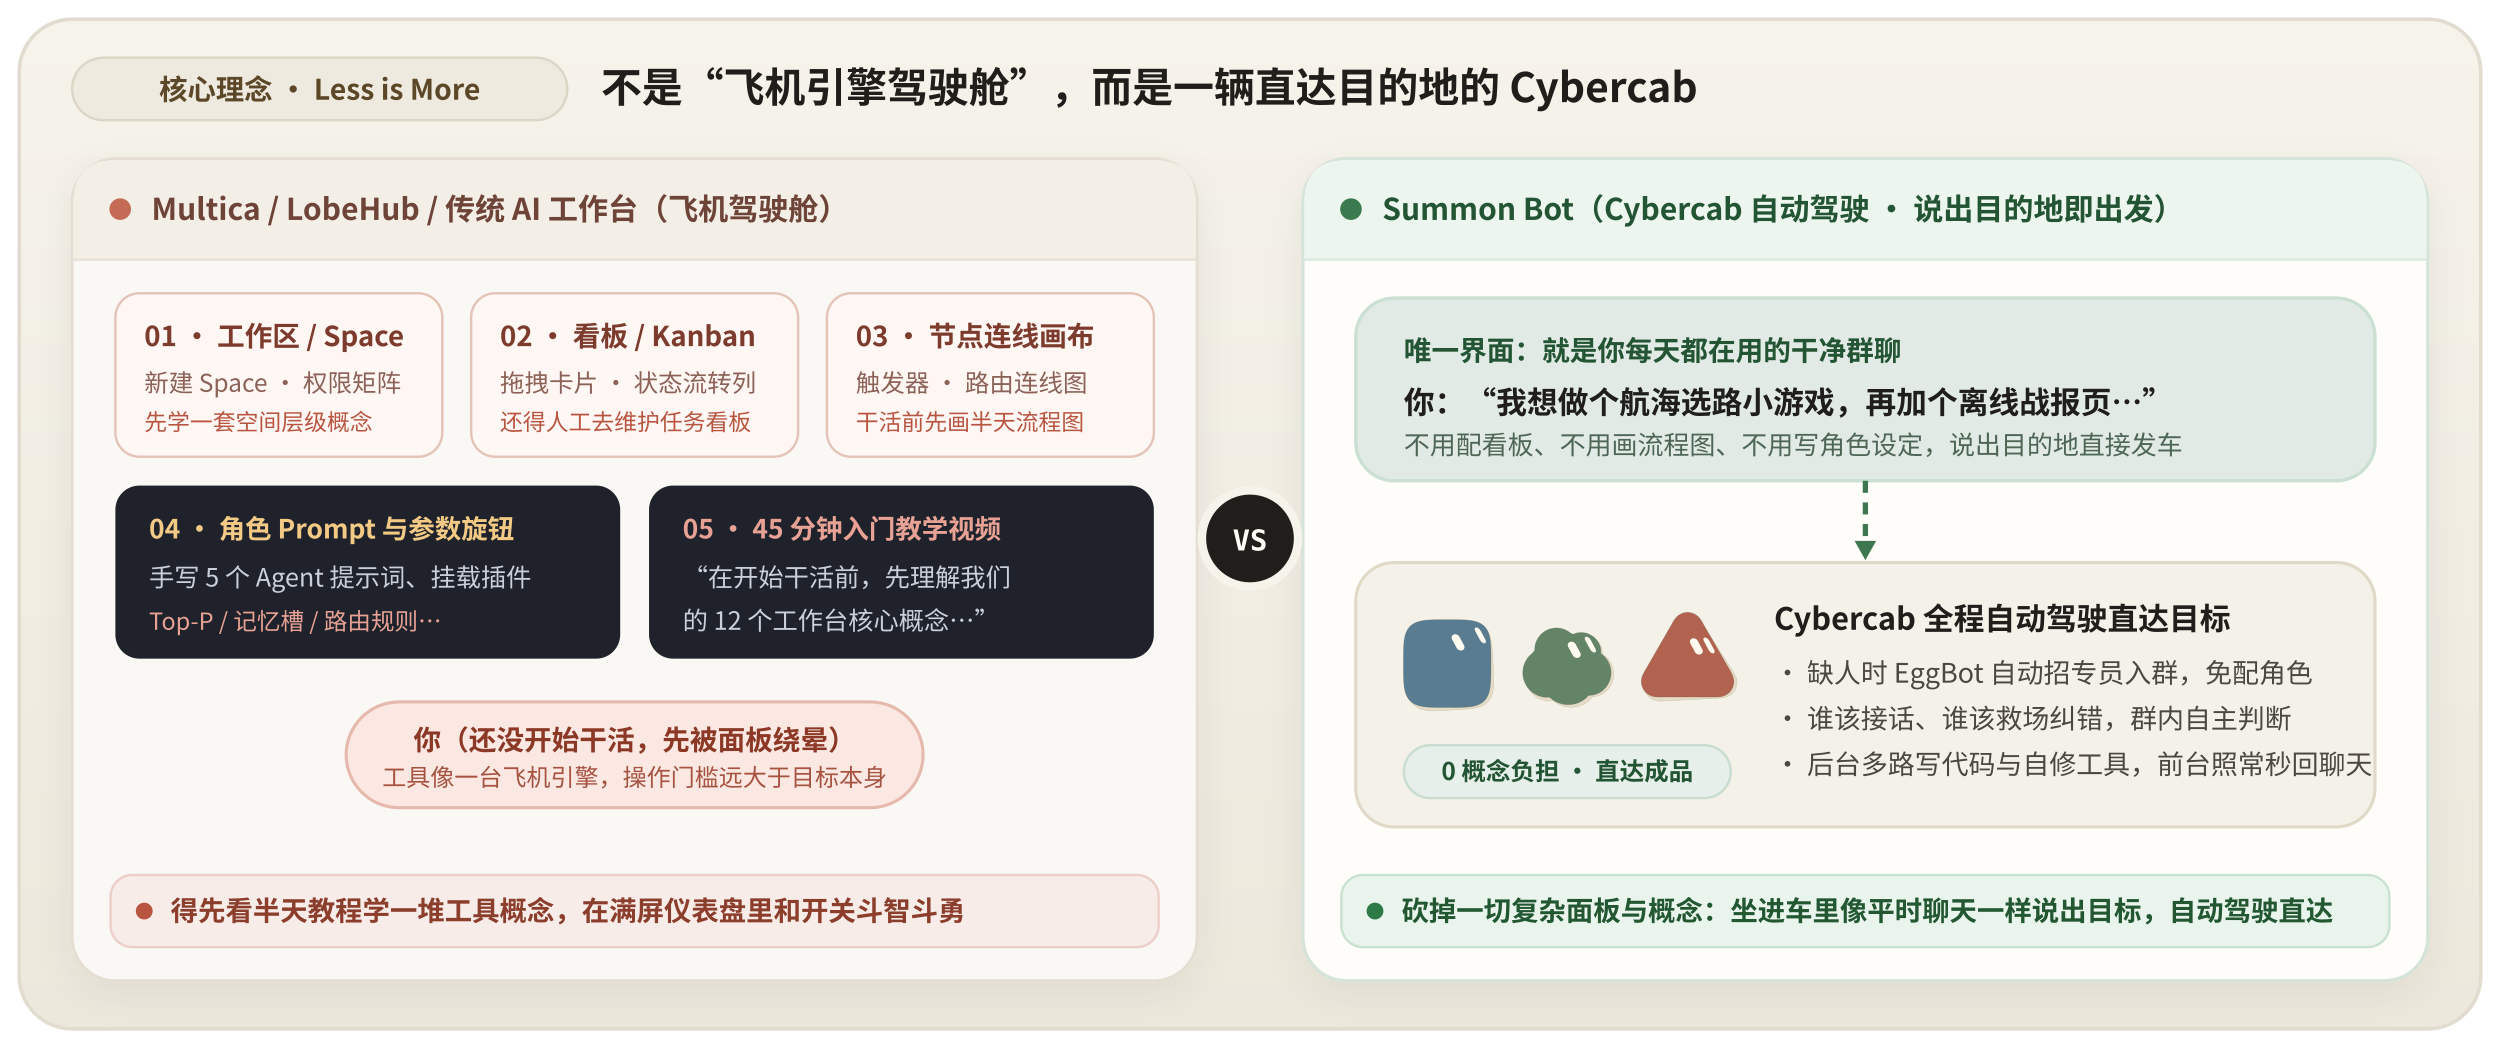
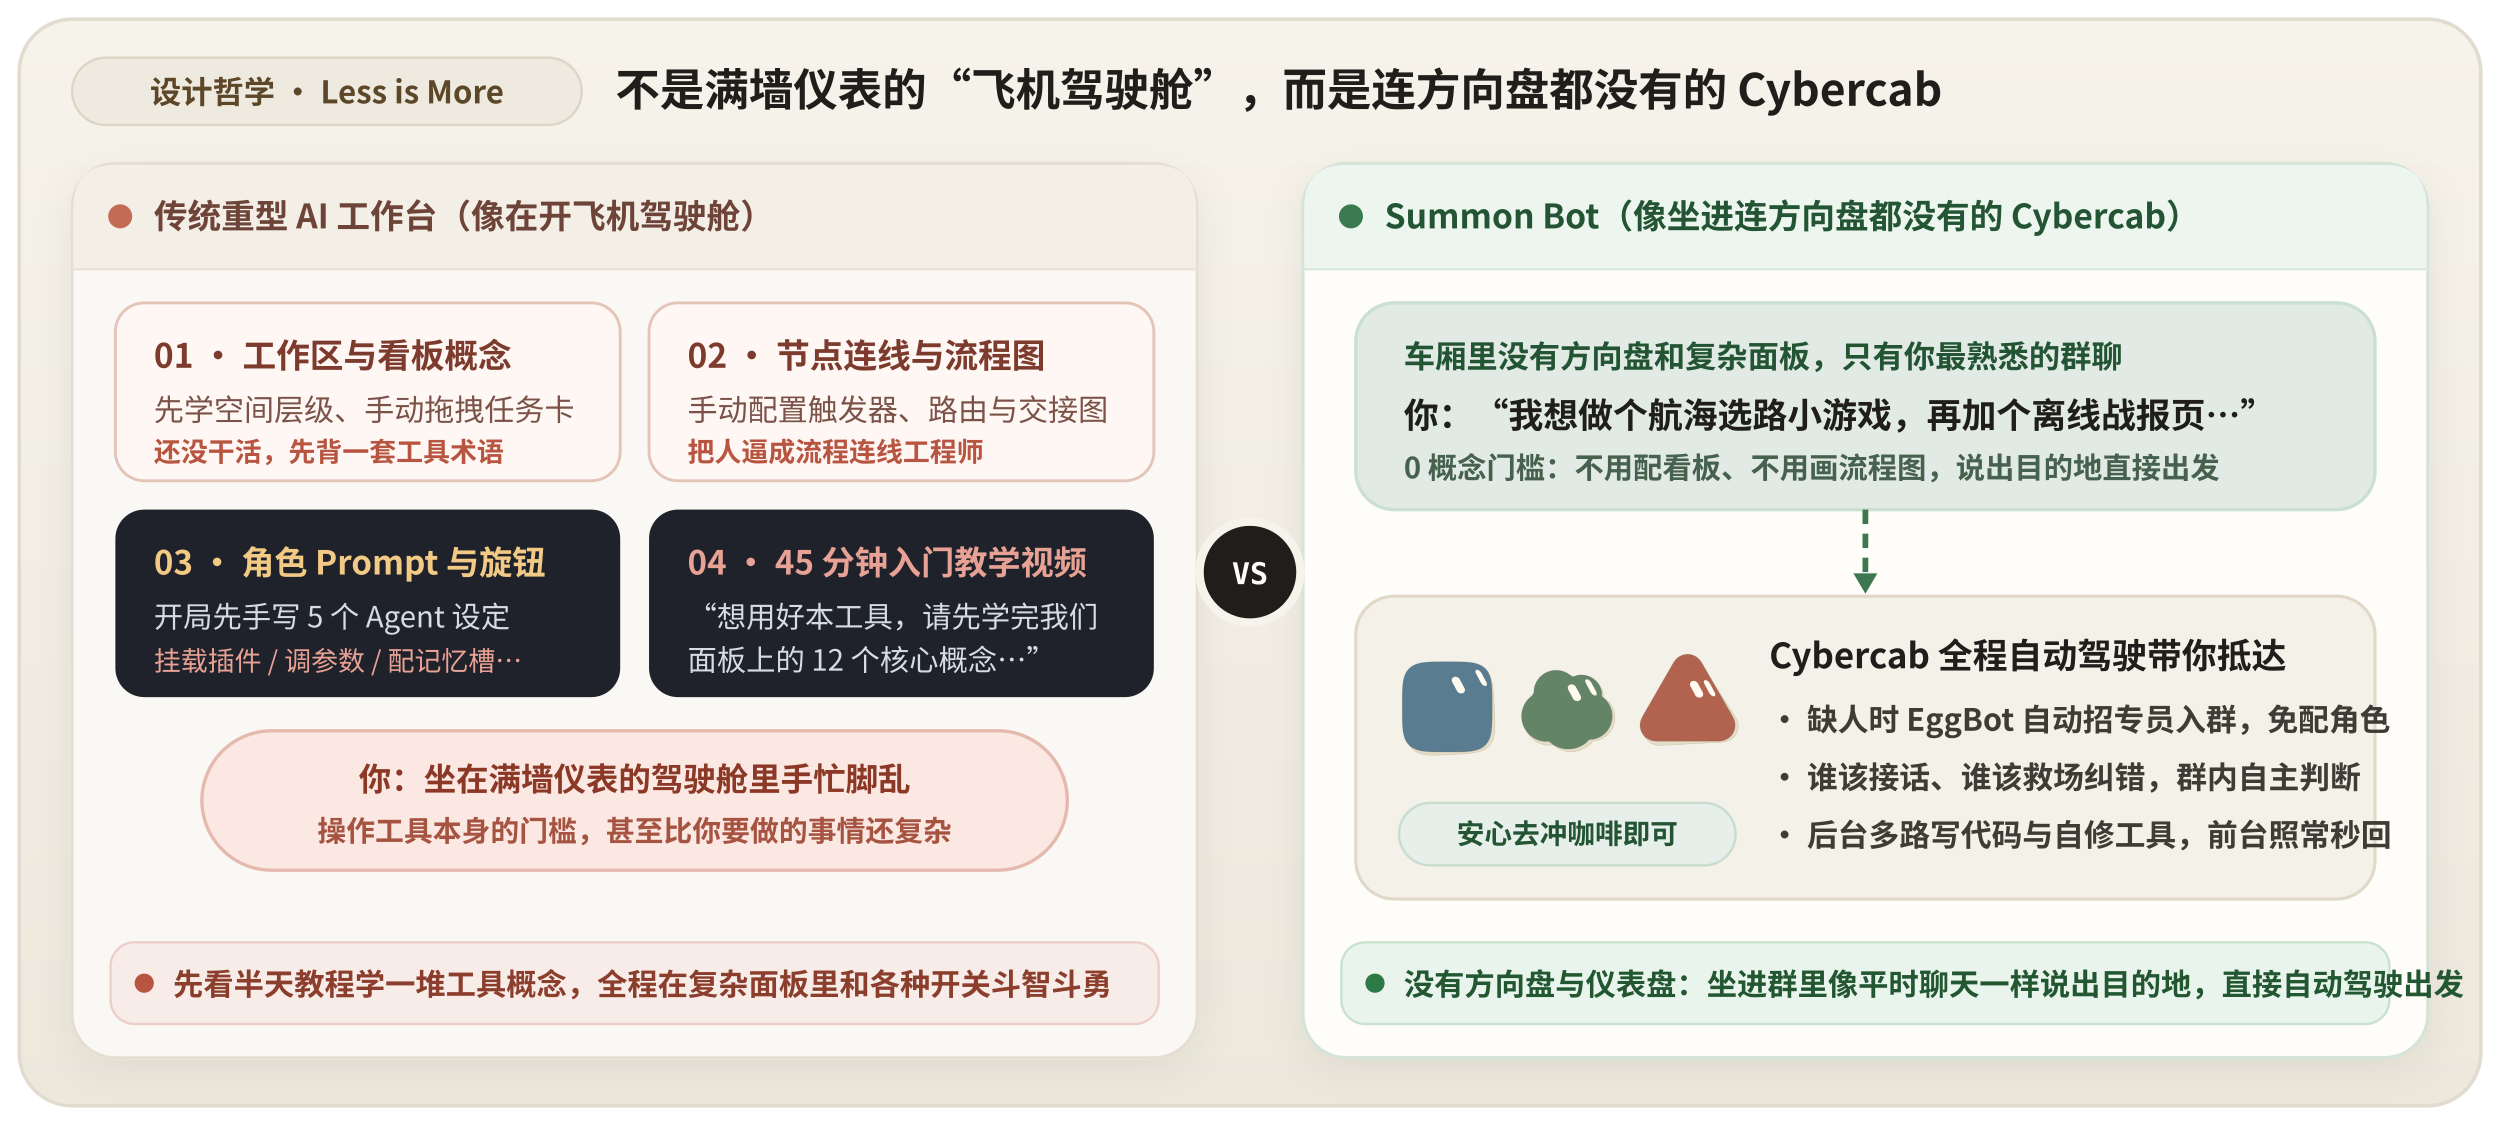
- <svg xmlns="http://www.w3.org/2000/svg" viewBox="0 0 1040 436" width="100%" height="100%" style="display:block">
+ <svg xmlns="http://www.w3.org/2000/svg" viewBox="0 0 1040 468" width="100%" height="100%" style="display:block">
  <defs>
    <style>
      .font { font-family: "PingFang SC", "Hiragino Sans GB", "Microsoft YaHei", "Noto Sans CJK SC", -apple-system, BlinkMacSystemFont, "Segoe UI", sans-serif; }
      .mono { font-family: "JetBrains Mono", "Cascadia Code", Consolas, monospace; }
-       .flow { stroke-dasharray: 5 4; animation: dash 12s linear infinite; }
+       .flow { stroke-dasharray: 6 4; animation: dash 12s linear infinite; }
      @keyframes dash { to { stroke-dashoffset: -90; } }
    </style>
    <linearGradient id="cmp-cybercab-zh-bg" x1="0" y1="0" x2="0" y2="1">
      <stop offset="0%" stop-color="#F6F3EB" />
      <stop offset="100%" stop-color="#EDE8DC" />
    </linearGradient>
    <filter id="cmp-cybercab-zh-shadow" x="-3%" y="-4%" width="106%" height="112%">
      <feDropShadow dx="0" dy="5" stdDeviation="8" flood-color="#221E17" flood-opacity="0.06" />
    </filter>
    <g id="cmp-cybercab-zh-av-lead">
      <path d="M96.09 0.28C96.09 3.44 96.09 6.57 96.09 9.76C96.08 12.95 96.09 16.14 96.06 19.42C96.04 22.7 96.02 26.01 95.93 29.43C95.85 32.84 95.77 36.34 95.53 39.91C95.29 43.49 95.05 47.18 94.51 50.87C93.97 54.56 93.37 58.4 92.31 62.05C91.25 65.69 89.97 69.43 88.17 72.74C86.37 76.04 84.13 79.23 81.5 81.87C78.87 84.51 75.68 86.76 72.39 88.57C69.1 90.38 65.37 91.66 61.74 92.72C58.11 93.78 54.28 94.39 50.6 94.93C46.92 95.47 43.24 95.72 39.67 95.96C36.11 96.19 32.63 96.27 29.23 96.36C25.82 96.45 22.52 96.46 19.25 96.49C15.98 96.51 12.8 96.51 9.62 96.51C6.45 96.52 3.33 96.51 0.18 96.51C-2.97 96.51 -6.09 96.52 -9.27 96.51C-12.45 96.51 -15.63 96.51 -18.89 96.49C-22.16 96.46 -25.47 96.45 -28.87 96.36C-32.27 96.27 -35.76 96.19 -39.32 95.96C-42.88 95.72 -46.57 95.47 -50.24 94.93C-53.92 94.39 -57.75 93.78 -61.38 92.72C-65.01 91.66 -68.74 90.38 -72.03 88.57C-75.33 86.76 -78.51 84.51 -81.14 81.87C-83.77 79.23 -86.01 76.04 -87.81 72.74C-89.61 69.43 -90.89 65.69 -91.95 62.05C-93.01 58.4 -93.62 54.56 -94.16 50.87C-94.69 47.18 -94.94 43.49 -95.18 39.91C-95.41 36.34 -95.49 32.84 -95.58 29.43C-95.67 26.01 -95.68 22.7 -95.7 19.42C-95.73 16.14 -95.72 12.95 -95.73 9.76C-95.73 6.57 -95.73 3.44 -95.73 0.28C-95.73 -2.88 -95.73 -6.01 -95.73 -9.2C-95.72 -12.39 -95.73 -15.58 -95.7 -18.85C-95.68 -22.13 -95.67 -25.45 -95.58 -28.86C-95.49 -32.28 -95.41 -35.77 -95.18 -39.35C-94.94 -42.92 -94.69 -46.62 -94.16 -50.31C-93.62 -54 -93.01 -57.84 -91.95 -61.48C-90.89 -65.13 -89.61 -68.87 -87.81 -72.17C-86.01 -75.48 -83.77 -78.67 -81.14 -81.31C-78.51 -83.95 -75.33 -86.2 -72.03 -88.01C-68.74 -89.81 -65.01 -91.1 -61.38 -92.16C-57.75 -93.22 -53.92 -93.83 -50.24 -94.37C-46.57 -94.91 -42.88 -95.15 -39.32 -95.39C-35.76 -95.63 -32.27 -95.71 -28.87 -95.8C-25.47 -95.89 -22.16 -95.9 -18.89 -95.92C-15.63 -95.95 -12.45 -95.94 -9.27 -95.95C-6.09 -95.95 -2.97 -95.95 0.18 -95.95C3.33 -95.95 6.45 -95.95 9.62 -95.95C12.8 -95.94 15.98 -95.95 19.25 -95.92C22.52 -95.9 25.82 -95.89 29.23 -95.8C32.63 -95.71 36.11 -95.63 39.67 -95.39C43.24 -95.15 46.92 -94.91 50.6 -94.37C54.28 -93.83 58.11 -93.22 61.74 -92.16C65.37 -91.1 69.1 -89.81 72.39 -88.01C75.68 -86.2 78.87 -83.95 81.5 -81.31C84.13 -78.67 86.37 -75.48 88.17 -72.17C89.97 -68.87 91.25 -65.13 92.31 -61.48C93.37 -57.84 93.97 -54 94.51 -50.31C95.05 -46.62 95.29 -42.92 95.53 -39.35C95.77 -35.77 95.85 -32.28 95.93 -28.86C96.02 -25.45 96.04 -22.13 96.06 -18.85C96.09 -15.58 96.08 -12.39 96.09 -9.2C96.09 -6.01 96.09 -2.88 96.09 0.28Z" transform="translate(4.5 5.5) rotate(-3)" fill="#E6DDC8" stroke="#CFC4AB" stroke-width="1.2" />
      <path d="M96.09 0.28C96.09 3.44 96.09 6.57 96.09 9.76C96.08 12.95 96.09 16.14 96.06 19.42C96.04 22.7 96.02 26.01 95.93 29.43C95.85 32.84 95.77 36.34 95.53 39.91C95.29 43.49 95.05 47.18 94.51 50.87C93.97 54.56 93.37 58.4 92.31 62.05C91.25 65.69 89.97 69.43 88.17 72.74C86.37 76.04 84.13 79.23 81.5 81.87C78.87 84.51 75.68 86.76 72.39 88.57C69.1 90.38 65.37 91.66 61.74 92.72C58.11 93.78 54.28 94.39 50.6 94.93C46.92 95.47 43.24 95.72 39.67 95.96C36.11 96.19 32.63 96.27 29.23 96.36C25.82 96.45 22.52 96.46 19.25 96.49C15.98 96.51 12.8 96.51 9.62 96.51C6.45 96.52 3.33 96.51 0.18 96.51C-2.97 96.51 -6.09 96.52 -9.27 96.51C-12.45 96.51 -15.63 96.51 -18.89 96.49C-22.16 96.46 -25.47 96.45 -28.87 96.36C-32.27 96.27 -35.76 96.19 -39.32 95.96C-42.88 95.72 -46.57 95.47 -50.24 94.93C-53.92 94.39 -57.75 93.78 -61.38 92.72C-65.01 91.66 -68.74 90.38 -72.03 88.57C-75.33 86.76 -78.51 84.51 -81.14 81.87C-83.77 79.23 -86.01 76.04 -87.81 72.74C-89.61 69.43 -90.89 65.69 -91.95 62.05C-93.01 58.4 -93.62 54.56 -94.16 50.87C-94.69 47.18 -94.94 43.49 -95.18 39.91C-95.41 36.34 -95.49 32.84 -95.58 29.43C-95.67 26.01 -95.68 22.7 -95.7 19.42C-95.73 16.14 -95.72 12.95 -95.73 9.76C-95.73 6.57 -95.73 3.44 -95.73 0.28C-95.73 -2.88 -95.73 -6.01 -95.73 -9.2C-95.72 -12.39 -95.73 -15.58 -95.7 -18.85C-95.68 -22.13 -95.67 -25.45 -95.58 -28.86C-95.49 -32.28 -95.41 -35.77 -95.18 -39.35C-94.94 -42.92 -94.69 -46.62 -94.16 -50.31C-93.62 -54 -93.01 -57.84 -91.95 -61.48C-90.89 -65.13 -89.61 -68.87 -87.81 -72.17C-86.01 -75.48 -83.77 -78.67 -81.14 -81.31C-78.51 -83.95 -75.33 -86.2 -72.03 -88.01C-68.74 -89.81 -65.01 -91.1 -61.38 -92.16C-57.75 -93.22 -53.92 -93.83 -50.24 -94.37C-46.57 -94.91 -42.88 -95.15 -39.32 -95.39C-35.76 -95.63 -32.27 -95.71 -28.87 -95.8C-25.47 -95.89 -22.16 -95.9 -18.89 -95.92C-15.63 -95.95 -12.45 -95.94 -9.27 -95.95C-6.09 -95.95 -2.97 -95.95 0.18 -95.95C3.33 -95.95 6.45 -95.95 9.62 -95.95C12.8 -95.94 15.98 -95.95 19.25 -95.92C22.52 -95.9 25.82 -95.89 29.23 -95.8C32.63 -95.71 36.11 -95.63 39.67 -95.39C43.24 -95.15 46.92 -94.91 50.6 -94.37C54.28 -93.83 58.11 -93.22 61.74 -92.16C65.37 -91.1 69.1 -89.81 72.39 -88.01C75.68 -86.2 78.87 -83.95 81.5 -81.31C84.13 -78.67 86.37 -75.48 88.17 -72.17C89.97 -68.87 91.25 -65.13 92.31 -61.48C93.37 -57.84 93.97 -54 94.51 -50.31C95.05 -46.62 95.29 -42.92 95.53 -39.35C95.77 -35.77 95.85 -32.28 95.93 -28.86C96.02 -25.45 96.04 -22.13 96.06 -18.85C96.09 -15.58 96.08 -12.39 96.09 -9.2C96.09 -6.01 96.09 -2.88 96.09 0.28Z" fill="#597C91" stroke="#414A3C" stroke-width="1.6" stroke-opacity="0.22" />
      <path d="M-9.3 -11.3A9.3 9.3 0 0 1 0 -20.6L0 -20.6A9.3 9.3 0 0 1 9.3 -11.3L9.3 11.3A9.3 9.3 0 0 1 0 20.6L0 20.6A9.3 9.3 0 0 1 -9.3 11.3Z" transform="matrix(0.86,-0.32,0.45,0.84,23.94,-46.19)" fill="#FFFBF0" opacity="1" />
      <path d="M-9.3 -11.3A9.3 9.3 0 0 1 0 -20.6L0 -20.6A9.3 9.3 0 0 1 9.3 -11.3L9.3 11.3A9.3 9.3 0 0 1 0 20.6L0 20.6A9.3 9.3 0 0 1 -9.3 11.3Z" transform="matrix(0.63,-0.05,0.45,0.84,72.7,-61.51)" fill="#FFFBF0" opacity="1" />
    </g>
    <g id="cmp-cybercab-zh-av-ui">
      <path d="M91.75 0.27C93.05 3.26 94.07 6.43 94.76 9.62C95.46 12.81 95.84 16.12 95.9 19.39C95.96 22.65 95.69 25.97 95.12 29.18C94.54 32.39 93.63 35.6 92.44 38.64C91.25 41.67 89.73 44.64 87.97 47.39C86.22 50.13 84.15 52.75 81.89 55.09C79.64 57.43 77.1 59.6 74.43 61.45C71.76 63.31 68.85 64.93 65.87 66.23C62.89 67.52 59.72 68.55 56.54 69.23C53.37 69.92 49.46 69.17 46.81 70.35C44.16 71.53 42.85 74.46 40.65 76.3C38.46 78.15 36.1 79.87 33.64 81.4C31.18 82.92 28.58 84.29 25.91 85.45C23.24 86.61 20.44 87.58 17.62 88.34C14.8 89.1 11.88 89.66 8.97 89.99C6.06 90.32 3.1 90.44 0.17 90.35C-2.75 90.25 -5.7 89.93 -8.57 89.4C-11.44 88.88 -14.3 88.13 -17.05 87.2C-19.8 86.26 -22.5 85.11 -25.07 83.8C-27.63 82.48 -30.09 80.92 -32.44 79.31C-34.79 77.71 -36.42 75.04 -39.17 74.17C-41.93 73.3 -45.72 74.42 -48.97 74.1C-52.21 73.78 -55.5 73.15 -58.66 72.24C-61.81 71.32 -64.94 70.09 -67.89 68.6C-70.84 67.11 -73.7 65.32 -76.34 63.31C-78.97 61.29 -81.46 58.99 -83.68 56.52C-85.9 54.05 -87.93 51.32 -89.66 48.48C-91.4 45.63 -92.89 42.57 -94.06 39.46C-95.24 36.34 -96.14 33.06 -96.73 29.78C-97.31 26.5 -97.59 23.11 -97.56 19.78C-97.53 16.46 -97.18 13.08 -96.54 9.83C-95.91 6.58 -94.95 3.33 -93.73 0.27C-92.51 -2.8 -90.99 -5.8 -89.24 -8.57C-87.5 -11.35 -85.47 -14 -83.27 -16.4C-81.07 -18.79 -77.98 -20.74 -76.04 -22.94C-74.1 -25.14 -72.48 -27.1 -71.63 -29.59C-70.78 -32.08 -71.41 -35.16 -70.94 -37.9C-70.47 -40.63 -69.76 -43.38 -68.82 -46.01C-67.87 -48.64 -66.68 -51.24 -65.29 -53.67C-63.9 -56.11 -62.27 -58.46 -60.47 -60.62C-58.67 -62.77 -56.65 -64.81 -54.5 -66.61C-52.35 -68.42 -50 -70.07 -47.57 -71.47C-45.14 -72.87 -42.54 -74.07 -39.91 -75.01C-37.27 -75.96 -34.52 -76.68 -31.77 -77.15C-29.02 -77.62 -26.2 -77.85 -23.42 -77.83C-20.65 -77.81 -17.85 -77.54 -15.15 -77.04C-12.44 -76.55 -9.75 -75.8 -7.2 -74.86C-4.65 -73.92 -2.15 -72.73 0.17 -71.39C2.5 -70.05 4.62 -67.98 6.75 -66.8C8.88 -65.62 10.69 -64.34 12.97 -64.33C15.25 -64.31 17.87 -66.16 20.41 -66.73C22.96 -67.31 25.62 -67.67 28.24 -67.78C30.87 -67.89 33.57 -67.76 36.19 -67.39C38.81 -67.02 41.45 -66.4 43.98 -65.55C46.5 -64.71 48.99 -63.61 51.33 -62.31C53.66 -61.02 55.92 -59.48 57.98 -57.77C60.04 -56.07 61.98 -54.14 63.7 -52.08C65.42 -50.02 66.98 -47.77 68.29 -45.43C69.61 -43.1 70.73 -40.6 71.59 -38.06C72.46 -35.53 73.1 -32.87 73.49 -30.23C73.89 -27.58 72.76 -24.6 73.94 -22.2C75.13 -19.79 78.43 -18.11 80.6 -15.8C82.78 -13.48 85.11 -10.99 86.97 -8.32C88.82 -5.64 90.45 -2.72 91.75 0.27Z" transform="translate(4.5 5.5) rotate(-3)" fill="#E6DDC8" stroke="#CFC4AB" stroke-width="1.2" />
      <path d="M91.75 0.27C93.05 3.26 94.07 6.43 94.76 9.62C95.46 12.81 95.84 16.12 95.9 19.39C95.96 22.65 95.69 25.97 95.12 29.18C94.54 32.39 93.63 35.6 92.44 38.64C91.25 41.67 89.73 44.64 87.97 47.39C86.22 50.13 84.15 52.75 81.89 55.09C79.64 57.43 77.1 59.6 74.43 61.45C71.76 63.31 68.85 64.93 65.87 66.23C62.89 67.52 59.72 68.55 56.54 69.23C53.37 69.92 49.46 69.17 46.81 70.35C44.16 71.53 42.85 74.46 40.65 76.3C38.46 78.15 36.1 79.87 33.64 81.4C31.18 82.92 28.58 84.29 25.91 85.45C23.24 86.61 20.44 87.58 17.62 88.34C14.8 89.1 11.88 89.66 8.97 89.99C6.06 90.32 3.1 90.44 0.17 90.35C-2.75 90.25 -5.7 89.93 -8.57 89.4C-11.44 88.88 -14.3 88.13 -17.05 87.2C-19.8 86.26 -22.5 85.11 -25.07 83.8C-27.63 82.48 -30.09 80.92 -32.44 79.31C-34.79 77.71 -36.42 75.04 -39.17 74.17C-41.93 73.3 -45.72 74.42 -48.97 74.1C-52.21 73.78 -55.5 73.15 -58.66 72.24C-61.81 71.32 -64.94 70.09 -67.89 68.6C-70.84 67.11 -73.7 65.32 -76.34 63.31C-78.97 61.29 -81.46 58.99 -83.68 56.52C-85.9 54.05 -87.93 51.32 -89.66 48.48C-91.4 45.63 -92.89 42.57 -94.06 39.46C-95.24 36.34 -96.14 33.06 -96.73 29.78C-97.31 26.5 -97.59 23.11 -97.56 19.78C-97.53 16.46 -97.18 13.08 -96.54 9.83C-95.91 6.58 -94.95 3.33 -93.73 0.27C-92.51 -2.8 -90.99 -5.8 -89.24 -8.57C-87.5 -11.35 -85.47 -14 -83.27 -16.4C-81.07 -18.79 -77.98 -20.74 -76.04 -22.94C-74.1 -25.14 -72.48 -27.1 -71.63 -29.59C-70.78 -32.08 -71.41 -35.16 -70.94 -37.9C-70.47 -40.63 -69.76 -43.38 -68.82 -46.01C-67.87 -48.64 -66.68 -51.24 -65.29 -53.67C-63.9 -56.11 -62.27 -58.46 -60.47 -60.62C-58.67 -62.77 -56.65 -64.81 -54.5 -66.61C-52.35 -68.42 -50 -70.07 -47.57 -71.47C-45.14 -72.87 -42.54 -74.07 -39.91 -75.01C-37.27 -75.96 -34.52 -76.68 -31.77 -77.15C-29.02 -77.62 -26.2 -77.85 -23.42 -77.83C-20.65 -77.81 -17.85 -77.54 -15.15 -77.04C-12.44 -76.55 -9.75 -75.8 -7.2 -74.86C-4.65 -73.92 -2.15 -72.73 0.17 -71.39C2.5 -70.05 4.62 -67.98 6.75 -66.8C8.88 -65.62 10.69 -64.34 12.97 -64.33C15.25 -64.31 17.87 -66.16 20.41 -66.73C22.96 -67.31 25.62 -67.67 28.24 -67.78C30.87 -67.89 33.57 -67.76 36.19 -67.39C38.81 -67.02 41.45 -66.4 43.98 -65.55C46.5 -64.71 48.99 -63.61 51.33 -62.31C53.66 -61.02 55.92 -59.48 57.98 -57.77C60.04 -56.07 61.98 -54.14 63.7 -52.08C65.42 -50.02 66.98 -47.77 68.29 -45.43C69.61 -43.1 70.73 -40.6 71.59 -38.06C72.46 -35.53 73.1 -32.87 73.49 -30.23C73.89 -27.58 72.76 -24.6 73.94 -22.2C75.13 -19.79 78.43 -18.11 80.6 -15.8C82.78 -13.48 85.11 -10.99 86.97 -8.32C88.82 -5.64 90.45 -2.72 91.75 0.27Z" fill="#648468" stroke="#414A3C" stroke-width="1.6" stroke-opacity="0.22" />
      <path d="M-9.3 -11.3A9.3 9.3 0 0 1 0 -20.6L0 -20.6A9.3 9.3 0 0 1 9.3 -11.3L9.3 11.3A9.3 9.3 0 0 1 0 20.6L0 20.6A9.3 9.3 0 0 1 -9.3 11.3Z" transform="matrix(0.87,-0.32,0.45,0.84,15.2,-29.87)" fill="#FFFBF0" opacity="1" />
      <path d="M-9.3 -11.3A9.3 9.3 0 0 1 0 -20.6L0 -20.6A9.3 9.3 0 0 1 9.3 -11.3L9.3 11.3A9.3 9.3 0 0 1 0 20.6L0 20.6A9.3 9.3 0 0 1 -9.3 11.3Z" transform="matrix(0.63,-0.05,0.45,0.84,50.53,-41.27)" fill="#FFFBF0" opacity="1" />
    </g>
    <g id="cmp-cybercab-zh-av-tool">
      <path d="M84.47 0.28C86.07 3.07 87.73 5.95 89.55 9.11C91.38 12.28 93.59 15.67 95.41 19.29C97.23 22.9 99.45 26.96 100.47 30.81C101.5 34.66 101.84 38.69 101.54 42.41C101.24 46.13 100.12 49.77 98.67 53.1C97.21 56.43 95.29 59.71 92.82 62.39C90.36 65.08 87.26 67.45 83.9 69.22C80.54 70.99 76.63 72.29 72.66 73.01C68.69 73.73 64.04 73.44 60.09 73.53C56.14 73.61 52.44 73.53 48.96 73.53C45.47 73.53 42.29 73.53 39.2 73.53C36.11 73.53 33.23 73.53 30.42 73.53C27.6 73.53 24.94 73.53 22.32 73.53C19.7 73.53 17.19 73.53 14.7 73.53C12.21 73.53 9.79 73.53 7.37 73.53C4.95 73.53 2.57 73.53 0.18 73.53C-2.22 73.53 -4.59 73.53 -7.01 73.53C-9.43 73.53 -11.85 73.53 -14.34 73.53C-16.83 73.53 -19.35 73.53 -21.97 73.53C-24.59 73.53 -27.25 73.53 -30.06 73.53C-32.87 73.53 -35.75 73.53 -38.84 73.53C-41.93 73.53 -45.12 73.53 -48.6 73.53C-52.08 73.53 -55.78 73.61 -59.73 73.53C-63.68 73.44 -68.33 73.73 -72.3 73.01C-76.27 72.29 -80.18 70.99 -83.54 69.22C-86.9 67.45 -90.01 65.08 -92.47 62.39C-94.93 59.71 -96.86 56.43 -98.31 53.1C-99.76 49.77 -100.88 46.13 -101.19 42.41C-101.49 38.69 -101.14 34.66 -100.12 30.81C-99.1 26.96 -96.87 22.9 -95.05 19.29C-93.23 15.67 -91.02 12.28 -89.2 9.11C-87.37 5.95 -85.72 3.07 -84.11 0.28C-82.51 -2.5 -81.03 -5.08 -79.58 -7.6C-78.13 -10.12 -76.77 -12.48 -75.43 -14.81C-74.09 -17.13 -72.82 -19.35 -71.55 -21.55C-70.29 -23.75 -69.07 -25.87 -67.85 -27.99C-66.63 -30.11 -65.44 -32.18 -64.24 -34.26C-63.04 -36.35 -61.85 -38.41 -60.65 -40.5C-59.45 -42.59 -58.25 -44.67 -57.02 -46.81C-55.78 -48.95 -54.55 -51.1 -53.26 -53.34C-51.98 -55.57 -50.67 -57.83 -49.3 -60.22C-47.93 -62.6 -46.54 -65.03 -45.04 -67.62C-43.55 -70.22 -42.01 -72.89 -40.34 -75.79C-38.68 -78.68 -36.95 -81.7 -35.03 -85.01C-33.11 -88.33 -31.22 -92.35 -28.82 -95.65C-26.43 -98.95 -23.68 -102.4 -20.66 -104.81C-17.63 -107.22 -14.13 -108.91 -10.66 -110.12C-7.19 -111.34 -3.43 -112.1 0.18 -112.1C3.79 -112.1 7.54 -111.34 11.02 -110.12C14.49 -108.91 17.99 -107.22 21.01 -104.81C24.04 -102.4 26.78 -98.95 29.18 -95.65C31.58 -92.35 33.47 -88.33 35.39 -85.01C37.31 -81.7 39.03 -78.68 40.7 -75.79C42.37 -72.89 43.91 -70.22 45.4 -67.62C46.89 -65.03 48.29 -62.6 49.66 -60.22C51.03 -57.83 52.33 -55.57 53.62 -53.34C54.9 -51.1 56.14 -48.95 57.37 -46.81C58.6 -44.67 59.8 -42.59 61.01 -40.5C62.21 -38.41 63.39 -36.35 64.59 -34.26C65.79 -32.18 66.98 -30.11 68.2 -27.99C69.42 -25.87 70.64 -23.75 71.91 -21.55C73.17 -19.35 74.45 -17.13 75.79 -14.81C77.13 -12.48 78.49 -10.12 79.94 -7.6C81.38 -5.08 82.87 -2.5 84.47 0.28Z" transform="translate(4.5 5.5) rotate(-3)" fill="#E6DDC8" stroke="#CFC4AB" stroke-width="1.2" />
      <path d="M84.47 0.28C86.07 3.07 87.73 5.95 89.55 9.11C91.38 12.28 93.59 15.67 95.41 19.29C97.23 22.9 99.45 26.96 100.47 30.81C101.5 34.66 101.84 38.69 101.54 42.41C101.24 46.13 100.12 49.77 98.67 53.1C97.21 56.43 95.29 59.71 92.82 62.39C90.36 65.08 87.26 67.45 83.9 69.22C80.54 70.99 76.63 72.29 72.66 73.01C68.69 73.73 64.04 73.44 60.09 73.53C56.14 73.61 52.44 73.53 48.96 73.53C45.47 73.53 42.29 73.53 39.2 73.53C36.11 73.53 33.23 73.53 30.42 73.53C27.6 73.53 24.94 73.53 22.32 73.53C19.7 73.53 17.19 73.53 14.7 73.53C12.21 73.53 9.79 73.53 7.37 73.53C4.95 73.53 2.57 73.53 0.18 73.53C-2.22 73.53 -4.59 73.53 -7.01 73.53C-9.43 73.53 -11.85 73.53 -14.34 73.53C-16.83 73.53 -19.35 73.53 -21.97 73.53C-24.59 73.53 -27.25 73.53 -30.06 73.53C-32.87 73.53 -35.75 73.53 -38.84 73.53C-41.93 73.53 -45.12 73.53 -48.6 73.53C-52.08 73.53 -55.78 73.61 -59.73 73.53C-63.68 73.44 -68.33 73.73 -72.3 73.01C-76.27 72.29 -80.18 70.99 -83.54 69.22C-86.9 67.45 -90.01 65.08 -92.47 62.39C-94.93 59.71 -96.86 56.43 -98.31 53.1C-99.76 49.77 -100.88 46.13 -101.19 42.41C-101.49 38.69 -101.14 34.66 -100.12 30.81C-99.1 26.96 -96.87 22.9 -95.05 19.29C-93.23 15.67 -91.02 12.28 -89.2 9.11C-87.37 5.95 -85.72 3.07 -84.11 0.28C-82.51 -2.5 -81.03 -5.08 -79.58 -7.6C-78.13 -10.12 -76.77 -12.48 -75.43 -14.81C-74.09 -17.13 -72.82 -19.35 -71.55 -21.55C-70.29 -23.75 -69.07 -25.87 -67.85 -27.99C-66.63 -30.11 -65.44 -32.18 -64.24 -34.26C-63.04 -36.35 -61.85 -38.41 -60.65 -40.5C-59.45 -42.59 -58.25 -44.67 -57.02 -46.81C-55.78 -48.95 -54.55 -51.1 -53.26 -53.34C-51.98 -55.57 -50.67 -57.83 -49.3 -60.22C-47.93 -62.6 -46.54 -65.03 -45.04 -67.62C-43.55 -70.22 -42.01 -72.89 -40.34 -75.79C-38.68 -78.68 -36.95 -81.7 -35.03 -85.01C-33.11 -88.33 -31.22 -92.35 -28.82 -95.65C-26.43 -98.95 -23.68 -102.4 -20.66 -104.81C-17.63 -107.22 -14.13 -108.91 -10.66 -110.12C-7.19 -111.34 -3.43 -112.1 0.18 -112.1C3.79 -112.1 7.54 -111.34 11.02 -110.12C14.49 -108.91 17.99 -107.22 21.01 -104.81C24.04 -102.4 26.78 -98.95 29.18 -95.65C31.58 -92.35 33.47 -88.33 35.39 -85.01C37.31 -81.7 39.03 -78.68 40.7 -75.79C42.37 -72.89 43.91 -70.22 45.4 -67.62C46.89 -65.03 48.29 -62.6 49.66 -60.22C51.03 -57.83 52.33 -55.57 53.62 -53.34C54.9 -51.1 56.14 -48.95 57.37 -46.81C58.6 -44.67 59.8 -42.59 61.01 -40.5C62.21 -38.41 63.39 -36.35 64.59 -34.26C65.79 -32.18 66.98 -30.11 68.2 -27.99C69.42 -25.87 70.64 -23.75 71.91 -21.55C73.17 -19.35 74.45 -17.13 75.79 -14.81C77.13 -12.48 78.49 -10.12 79.94 -7.6C81.38 -5.08 82.87 -2.5 84.47 0.28Z" fill="#B2634F" stroke="#414A3C" stroke-width="1.6" stroke-opacity="0.22" />
      <path d="M-9.3 -11.3A9.3 9.3 0 0 1 0 -20.6L0 -20.6A9.3 9.3 0 0 1 9.3 -11.3L9.3 11.3A9.3 9.3 0 0 1 0 20.6L0 20.6A9.3 9.3 0 0 1 -9.3 11.3Z" transform="matrix(0.86,-0.32,0.45,0.84,19.35,-37.27)" fill="#FFFBF0" opacity="1" />
      <path d="M-9.3 -11.3A9.3 9.3 0 0 1 0 -20.6L0 -20.6A9.3 9.3 0 0 1 9.3 -11.3L9.3 11.3A9.3 9.3 0 0 1 0 20.6L0 20.6A9.3 9.3 0 0 1 -9.3 11.3Z" transform="matrix(0.63,-0.05,0.45,0.84,47.12,-39.45)" fill="#FFFBF0" opacity="1" />
    </g>
  </defs>
-   <rect x="8" y="8" width="1024" height="420" rx="22" fill="url(#cmp-cybercab-zh-bg)" stroke="#E1DBD0" stroke-width="1.5" />
-   <rect x="30" y="24" width="206" height="26" rx="13" fill="#EFEAE0" stroke="#DDD5C5" />
-   <text x="133" y="41.5" text-anchor="middle" class="font" font-size="11.8" font-weight="700" fill="#5C4828">核心理念 · Less is More</text>
-   <text x="250" y="42.5" class="font" font-size="17" font-weight="800" fill="#1F1E1B">不是“飞机引擎驾驶舱”，而是一辆直达目的地的 Cybercab</text>
-   <g transform="translate(30, 66)">
-     <rect width="468" height="342" rx="18" fill="#FAF8F4" stroke="#E4DDD2" stroke-width="1.2" filter="url(#cmp-cybercab-zh-shadow)" />
-     <path d="M 18 0.6 H 450 Q 467.4 0.6 467.4 18 V 42 H 0.6 V 18 Q 0.6 0.6 18 0.6 Z" fill="#F3EFE7" />
-     <line x1="0" y1="42" x2="468" y2="42" stroke="#E7E1D6" stroke-width="1" />
-     <circle cx="20" cy="21" r="4.5" fill="#C46B55" />
-     <text x="33" y="25.5" class="font" font-size="12.5" font-weight="700" fill="#6E4439">Multica / LobeHub / 传统 AI 工作台（飞机驾驶舱）</text>
-     <g transform="translate(18, 56)">
-       <rect width="136" height="68" rx="10" fill="#FFF7F4" stroke="#E4C3B8" />
-       <text x="12" y="22" class="font" font-size="11.5" font-weight="700" fill="#7D3B2D">01 · 工作区 / Space</text>
-       <text x="12" y="41" class="font" font-size="10.2" fill="#8C6258">新建 Space · 权限矩阵</text>
-       <text x="12" y="57" class="font" font-size="9.5" fill="#B85540">先学一套空间层级概念</text>
-       <rect x="148" y="0" width="136" height="68" rx="10" fill="#FFF7F4" stroke="#E4C3B8" />
-       <text x="160" y="22" class="font" font-size="11.5" font-weight="700" fill="#7D3B2D">02 · 看板 / Kanban</text>
-       <text x="160" y="41" class="font" font-size="10.2" fill="#8C6258">拖拽卡片 · 状态流转列</text>
-       <text x="160" y="57" class="font" font-size="9.5" fill="#B85540">还得人工去维护任务看板</text>
-       <rect x="296" y="0" width="136" height="68" rx="10" fill="#FFF7F4" stroke="#E4C3B8" />
-       <text x="308" y="22" class="font" font-size="11.5" font-weight="700" fill="#7D3B2D">03 · 节点连线画布</text>
-       <text x="308" y="41" class="font" font-size="10.2" fill="#8C6258">触发器 · 路由连线图</text>
-       <text x="308" y="57" class="font" font-size="9.5" fill="#B85540">干活前先画半天流程图</text>
-       <rect x="0" y="80" width="210" height="72" rx="10" fill="#1F222A" />
-       <text x="14" y="102" class="font" font-size="11" font-weight="700" fill="#F2CA85">04 · 角色 Prompt 与参数旋钮</text>
-       <text x="14" y="122" class="font" font-size="10.5" fill="#C9D0DC">手写 5 个 Agent 提示词、挂载插件</text>
-       <text x="14" y="140" class="font" font-size="9.8" fill="#E8A295">Top-P / 记忆槽 / 路由规则…</text>
-       <rect x="222" y="80" width="210" height="72" rx="10" fill="#1F222A" />
-       <text x="236" y="102" class="font" font-size="11" font-weight="700" fill="#E8A295">05 · 45 分钟入门教学视频</text>
-       <text x="236" y="122" class="font" font-size="10.5" fill="#C9D0DC">“在开始干活前，先理解我们</text>
-       <text x="236" y="140" class="font" font-size="10.5" fill="#C9D0DC"> 的 12 个工作台核心概念…”</text>
-       <rect x="96" y="170" width="240" height="44" rx="22" fill="#FBE8E2" stroke="#E5B9AD" stroke-width="1.3" />
-       <text x="216" y="190" text-anchor="middle" class="font" font-size="11.5" font-weight="700" fill="#8C3826">你（还没开始干活，先被面板绕晕）</text>
-       <text x="216" y="205" text-anchor="middle" class="font" font-size="10" fill="#A65341">工具像一台飞机引擎，操作门槛远大于目标本身</text>
+   <rect x="8" y="8" width="1024" height="452" rx="22" fill="url(#cmp-cybercab-zh-bg)" stroke="#E1DBD0" stroke-width="1.5" />
+   <rect x="30" y="24" width="212" height="28" rx="14" fill="#EFEAE0" stroke="#DDD5C5" />
+   <text x="136" y="43" text-anchor="middle" class="font" font-size="13" font-weight="700" fill="#5C4828">设计哲学 · Less is More</text>
+   <text x="256" y="44" class="font" font-size="18.5" font-weight="800" fill="#1F1E1B">不是满墙仪表的“飞机驾驶舱”，而是连方向盘都没有的 Cybercab</text>
+   <g transform="translate(30, 68)">
+     <rect width="468" height="372" rx="18" fill="#FAF8F4" stroke="#E4DDD2" stroke-width="1.2" filter="url(#cmp-cybercab-zh-shadow)" />
+     <path d="M 18 0.6 H 450 Q 467.4 0.6 467.4 18 V 44 H 0.6 V 18 Q 0.6 0.6 18 0.6 Z" fill="#F3EFE7" />
+     <line x1="0" y1="44" x2="468" y2="44" stroke="#E7E1D6" stroke-width="1" />
+     <circle cx="20" cy="22" r="5" fill="#C46B55" />
+     <text x="34" y="27" class="font" font-size="14" font-weight="700" fill="#6E4439">传统重型 AI 工作台（像在开飞机驾驶舱）</text>
+     <g transform="translate(18, 58)">
+       <rect width="210" height="74" rx="12" fill="#FFF7F4" stroke="#E4C3B8" stroke-width="1.2" />
+       <text x="16" y="27" class="font" font-size="14" font-weight="700" fill="#7D3B2D">01 · 工作区与看板概念</text>
+       <text x="16" y="49" class="font" font-size="12.5" fill="#7A5248">先学空间层级、手动拖拽任务卡</text>
+       <text x="16" y="66" class="font" font-size="11.2" font-weight="600" fill="#B85540">还没干活，先背一套工具术语</text>
+       <rect x="222" y="0" width="210" height="74" rx="12" fill="#FFF7F4" stroke="#E4C3B8" stroke-width="1.2" />
+       <text x="238" y="27" class="font" font-size="14" font-weight="700" fill="#7D3B2D">02 · 节点连线与流程图</text>
+       <text x="238" y="49" class="font" font-size="12.5" fill="#7A5248">手动配置触发器、路由与交接图</text>
+       <text x="238" y="66" class="font" font-size="11.2" font-weight="600" fill="#B85540">把人逼成流程连线工程师</text>
+       <rect x="0" y="86" width="210" height="78" rx="12" fill="#1F222A" />
+       <text x="16" y="113" class="font" font-size="13.8" font-weight="700" fill="#F2CA85">03 · 角色 Prompt 与旋钮</text>
+       <text x="16" y="135" class="font" font-size="12.2" fill="#D5DCE6">开局先手写 5 个 Agent 设定</text>
+       <text x="16" y="153" class="font" font-size="11.2" fill="#E8A295">挂载插件 / 调参数 / 配记忆槽…</text>
+       <rect x="222" y="86" width="210" height="78" rx="12" fill="#1F222A" />
+       <text x="238" y="113" class="font" font-size="13.8" font-weight="700" fill="#E8A295">04 · 45 分钟入门教学视频</text>
+       <text x="238" y="135" class="font" font-size="12.2" fill="#D5DCE6">“想用好本工具，请先学完我们</text>
+       <text x="238" y="153" class="font" font-size="12.2" fill="#D5DCE6"> 面板上的 12 个核心概念…”</text>
+       <rect x="36" y="178" width="360" height="58" rx="29" fill="#FBE8E2" stroke="#E5B9AD" stroke-width="1.4" />
+       <text x="216" y="203" text-anchor="middle" class="font" font-size="13.5" font-weight="800" fill="#8C3826">你：坐在满墙仪表的驾驶舱里手忙脚乱</text>
+       <text x="216" y="224" text-anchor="middle" class="font" font-size="12" font-weight="600" fill="#A65341">操作工具本身的门槛，甚至比你要做的事情还复杂</text>
    </g>
-     <rect x="16" y="298" width="436" height="30" rx="9" fill="#F8ECE9" stroke="#ECCFC8" />
-     <circle cx="30" cy="313" r="3.5" fill="#B85540" />
-     <text x="41" y="317" class="font" font-size="11.4" font-weight="600" fill="#8C3E2D">得先看半天教程学一堆工具概念，在满屏仪表盘里和开关斗智斗勇</text>
+     <rect x="16" y="324" width="436" height="34" rx="10" fill="#F8ECE9" stroke="#ECCFC8" />
+     <circle cx="30" cy="341" r="4" fill="#B85540" />
+     <text x="42" y="346" class="font" font-size="12.6" font-weight="700" fill="#8C3E2D">先看半天教程学一堆工具概念，全程在复杂面板里和各种开关斗智斗勇</text>
  </g>
-   <g transform="translate(542, 66)">
-     <rect width="468" height="342" rx="18" fill="#FFFDF9" stroke="#D5E3D9" stroke-width="1.4" filter="url(#cmp-cybercab-zh-shadow)" />
-     <path d="M 18 0.6 H 450 Q 467.4 0.6 467.4 18 V 42 H 0.6 V 18 Q 0.6 0.6 18 0.6 Z" fill="#EDF5EF" />
-     <line x1="0" y1="42" x2="468" y2="42" stroke="#DAE8DE" stroke-width="1" />
-     <circle cx="20" cy="21" r="4.5" fill="#3B7A4E" />
-     <text x="33" y="25.5" class="font" font-size="12.5" font-weight="700" fill="#235433">Summon Bot（Cybercab 自动驾驶 · 说出目的地即出发）</text>
+   <g transform="translate(542, 68)">
+     <rect width="468" height="372" rx="18" fill="#FFFDF9" stroke="#D5E3D9" stroke-width="1.4" filter="url(#cmp-cybercab-zh-shadow)" />
+     <path d="M 18 0.6 H 450 Q 467.4 0.6 467.4 18 V 44 H 0.6 V 18 Q 0.6 0.6 18 0.6 Z" fill="#EDF5EF" />
+     <line x1="0" y1="44" x2="468" y2="44" stroke="#DAE8DE" stroke-width="1" />
+     <circle cx="20" cy="22" r="5" fill="#3B7A4E" />
+     <text x="34" y="27" class="font" font-size="14" font-weight="700" fill="#235433">Summon Bot（像坐进连方向盘都没有的 Cybercab）</text>
    <g transform="translate(22, 58)">
-       <rect width="424" height="76" rx="16" fill="#E1EAE4" stroke="#CBE0D2" stroke-width="1.4" />
-       <text x="20" y="26" class="font" font-size="11.5" font-weight="700" fill="#235433">唯一界面：就是你每天都在用的干净群聊</text>
-       <text x="20" y="48" class="font" font-size="12.8" font-weight="700" fill="#1F1E1B">你：“我想做个航海选路小游戏，再加个离线战报页…”</text>
-       <text x="20" y="65" class="font" font-size="10.8" fill="#4E6655">不用配看板、不用画流程图、不用写角色设定，说出目的地直接发车</text>
+       <rect width="424" height="86" rx="16" fill="#E1EAE4" stroke="#CBE0D2" stroke-width="1.4" />
+       <text x="20" y="27" class="font" font-size="13" font-weight="700" fill="#235433">车厢里没有方向盘和复杂面板，只有你最熟悉的群聊</text>
+       <text x="20" y="52" class="font" font-size="14.5" font-weight="800" fill="#1F1E1B">你：“我想做个航海选路小游戏，再加个离线战报页…”</text>
+       <text x="20" y="73" class="font" font-size="12.2" font-weight="600" fill="#46614E">0 概念门槛：不用配看板、不用画流程图，说出目的地直接出发</text>
    </g>
-     <line x1="234" y1="134" x2="234" y2="162" stroke="#3E7650" stroke-width="2.2" class="flow" />
-     <polygon points="234.00,167.00 229.50,159.00 238.50,159.00" fill="#3E7650" />
-     <g transform="translate(22, 168)">
-       <rect width="424" height="110" rx="16" fill="#F4F1E8" stroke="#E0D9C8" stroke-width="1.3" />
-       <use href="#cmp-cybercab-zh-av-lead" transform="translate(38.00 42.00) scale(0.19)" />
-       <use href="#cmp-cybercab-zh-av-ui" transform="translate(88.00 42.00) scale(0.19)" />
-       <use href="#cmp-cybercab-zh-av-tool" transform="translate(138.00 42.00) scale(0.19)" />
-       <text x="174" y="28" class="font" font-size="12.8" font-weight="800" fill="#1F1E1B">Cybercab 全程自动驾驶直达目标</text>
-       <text x="174" y="50" class="font" font-size="11.2" fill="#4B4840">• 缺人时 EggBot 自动招专员入群，免配角色</text>
-       <text x="174" y="69" class="font" font-size="11.2" fill="#4B4840">• 谁该接话、谁该救场纠错，群内自主判断</text>
-       <text x="174" y="88" class="font" font-size="11.2" fill="#4B4840">• 后台多路写代码与自修工具，前台照常秒回聊天</text>
-       <rect x="20" y="76" width="136" height="22" rx="11" fill="#E6EFE9" stroke="#C8DDD0" />
-       <text x="88" y="90.5" text-anchor="middle" class="font" font-size="10.2" font-weight="700" fill="#235433">0 概念负担 · 直达成品</text>
+     <line x1="234" y1="144" x2="234" y2="174" stroke="#3E7650" stroke-width="2.4" class="flow" />
+     <polygon points="234.00,179.00 229.00,170.50 239.00,170.50" fill="#3E7650" />
+     <g transform="translate(22, 180)">
+       <rect width="424" height="126" rx="16" fill="#F4F1E8" stroke="#E0D9C8" stroke-width="1.3" />
+       <use href="#cmp-cybercab-zh-av-lead" transform="translate(38.00 46.00) scale(0.195)" />
+       <use href="#cmp-cybercab-zh-av-ui" transform="translate(88.00 46.00) scale(0.195)" />
+       <use href="#cmp-cybercab-zh-av-tool" transform="translate(138.00 46.00) scale(0.195)" />
+       <text x="172" y="30" class="font" font-size="14.5" font-weight="800" fill="#1F1E1B">Cybercab 全程自动驾驶带你抵达</text>
+       <text x="172" y="56" class="font" font-size="12.8" font-weight="600" fill="#3F3C35">• 缺人时 EggBot 自动招专员入群，免配角色</text>
+       <text x="172" y="80" class="font" font-size="12.8" font-weight="600" fill="#3F3C35">• 谁该接话、谁该救场纠错，群内自主判断</text>
+       <text x="172" y="104" class="font" font-size="12.8" font-weight="600" fill="#3F3C35">• 后台多路写代码与自修工具，前台照常秒回</text>
+       <rect x="18" y="86" width="140" height="26" rx="13" fill="#E6EFE9" stroke="#C8DDD0" />
+       <text x="88" y="103" text-anchor="middle" class="font" font-size="11.5" font-weight="700" fill="#235433">安心去冲咖啡即可</text>
    </g>
-     <rect x="16" y="298" width="436" height="30" rx="9" fill="#E9F4EC" stroke="#C9E2D0" />
-     <circle cx="30" cy="313" r="3.5" fill="#2E7A46" />
-     <text x="41" y="317" class="font" font-size="11.4" font-weight="600" fill="#225732">砍掉一切复杂面板与概念：坐进车里像平时聊天一样说出目标，自动驾驶直达</text>
+     <rect x="16" y="324" width="436" height="34" rx="10" fill="#E9F4EC" stroke="#C9E2D0" />
+     <circle cx="30" cy="341" r="4" fill="#2E7A46" />
+     <text x="42" y="346" class="font" font-size="12.6" font-weight="700" fill="#225732">没有方向盘与仪表盘：坐进群里像平时聊天一样说出目的地，直接自动驾驶出发</text>
  </g>
-   <g transform="translate(520, 224)">
-     <circle cx="0" cy="0" r="20" fill="#1F1E1B" stroke="#F6F3EB" stroke-width="3.5" />
-     <text x="0" y="5" text-anchor="middle" class="mono" font-size="12" font-weight="800" fill="#FFFDF8">VS</text>
+   <g transform="translate(520, 238)">
+     <circle cx="0" cy="0" r="21" fill="#1F1E1B" stroke="#F6F3EB" stroke-width="3.5" />
+     <text x="0" y="5" text-anchor="middle" class="mono" font-size="12.5" font-weight="800" fill="#FFFDF8">VS</text>
  </g>
</svg>
